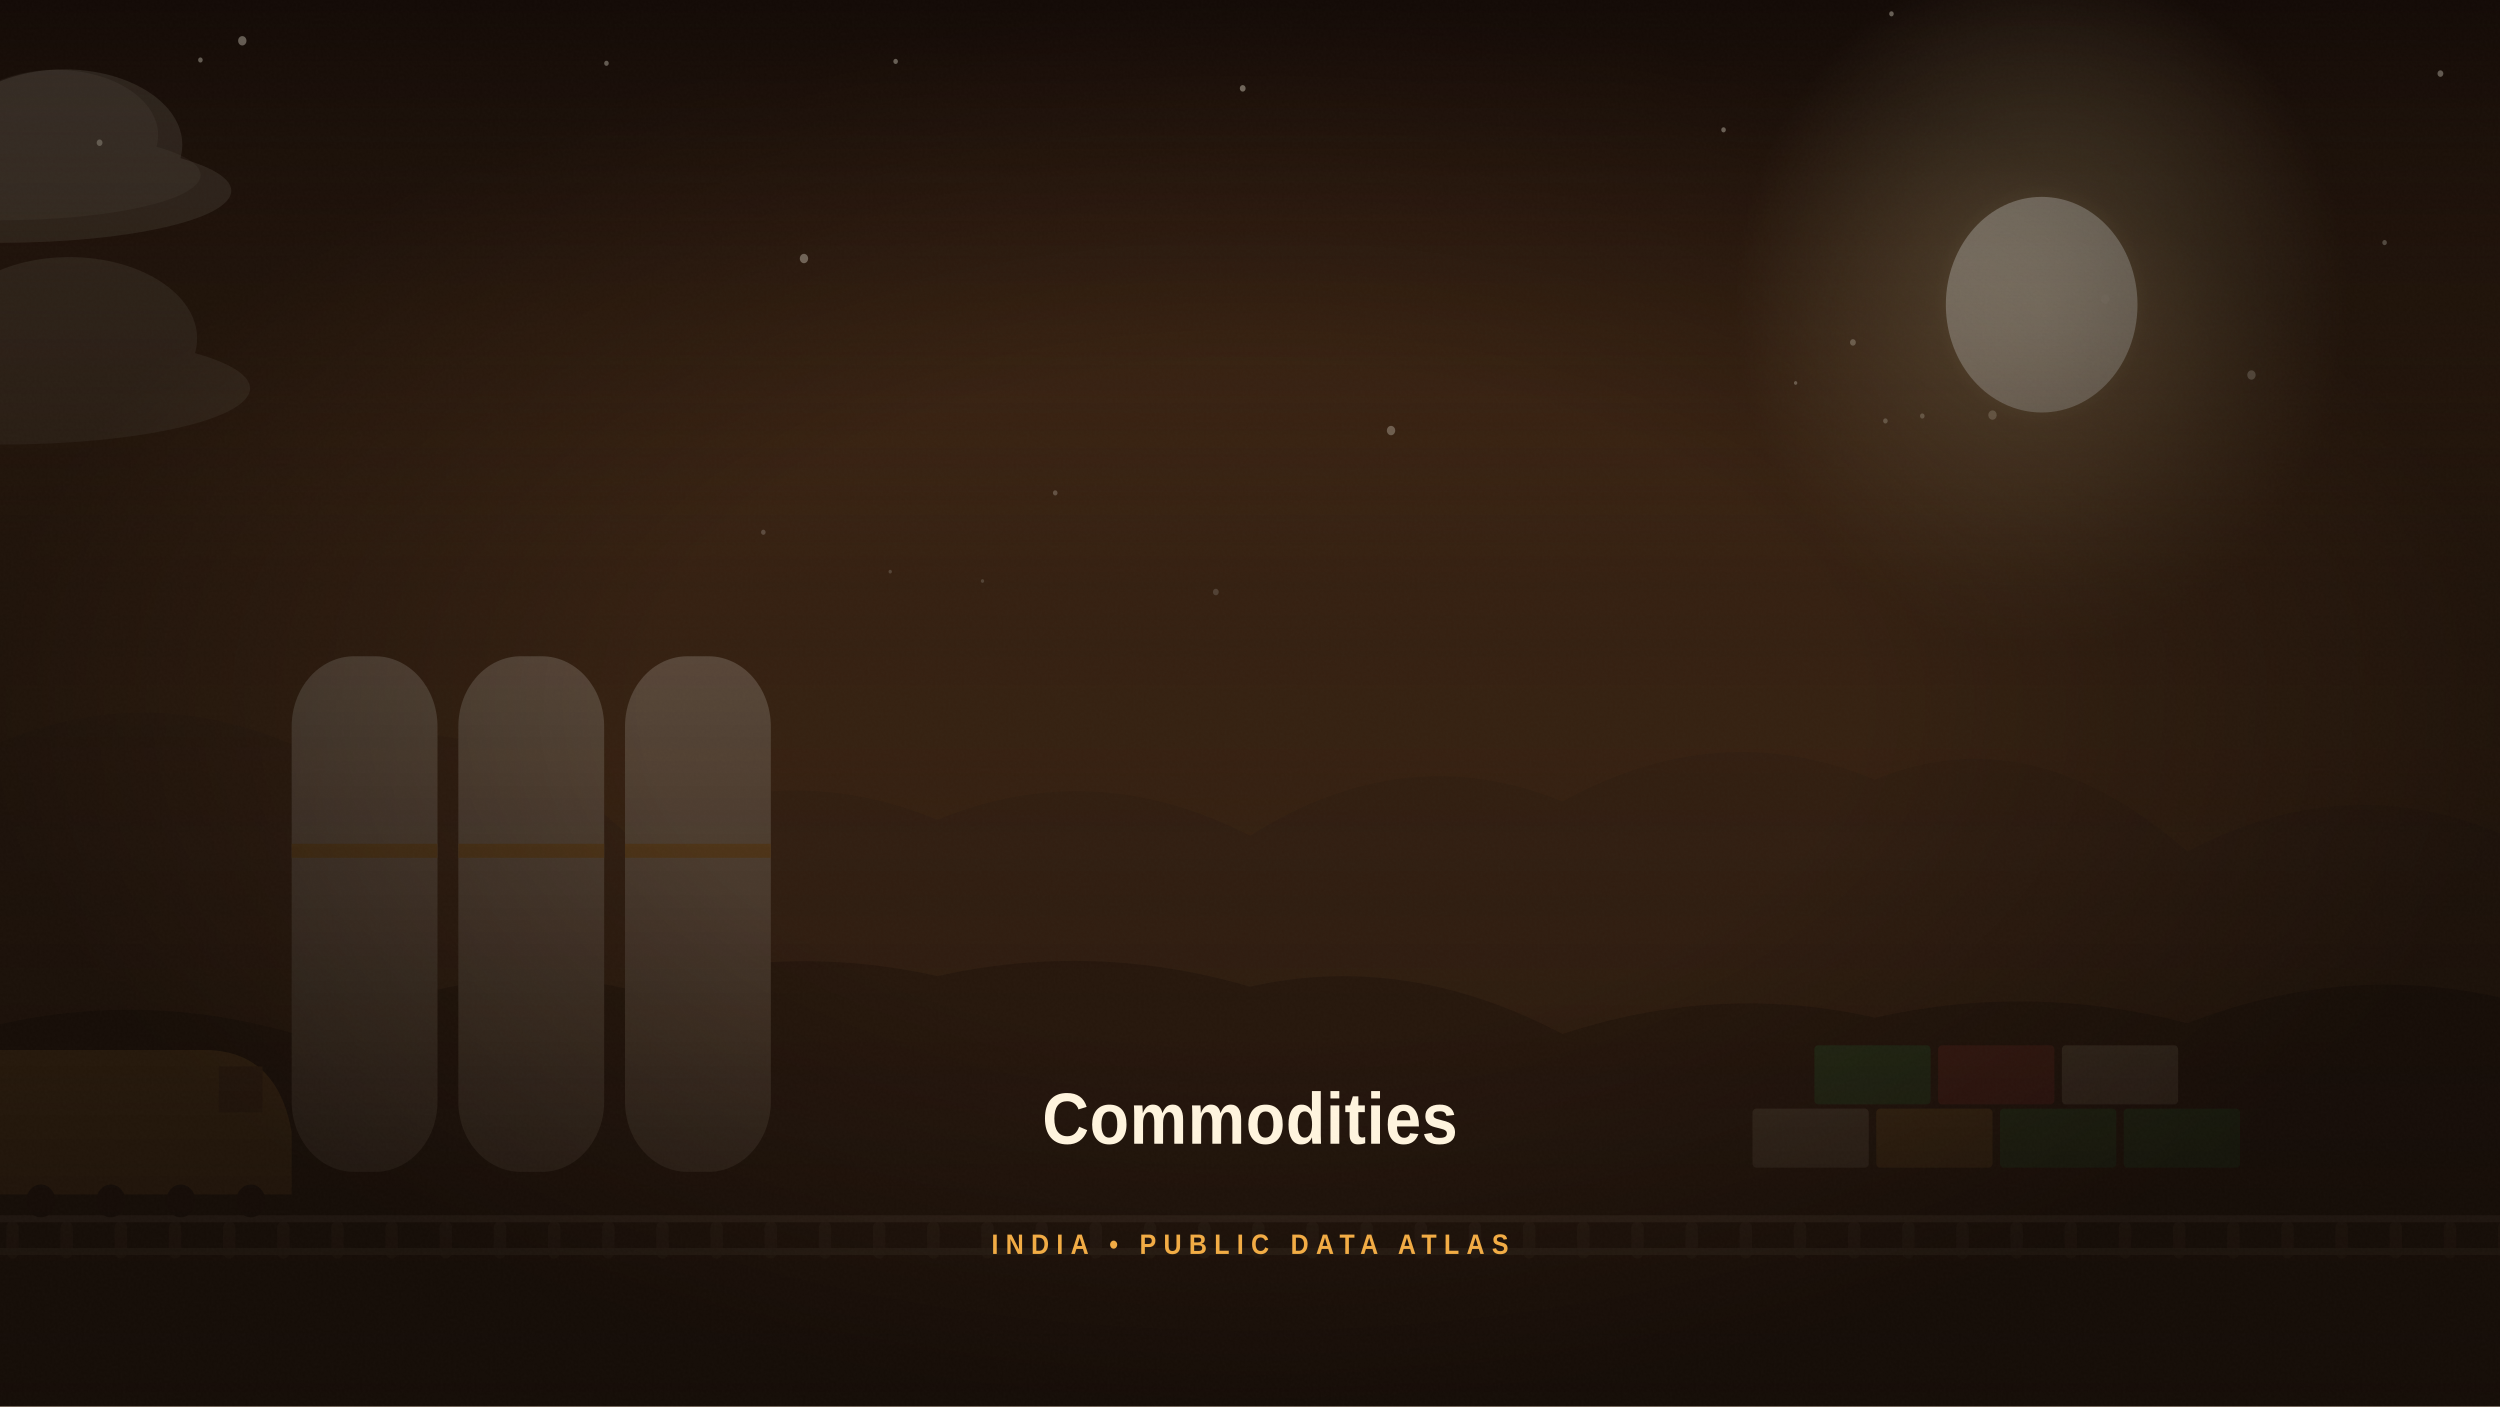
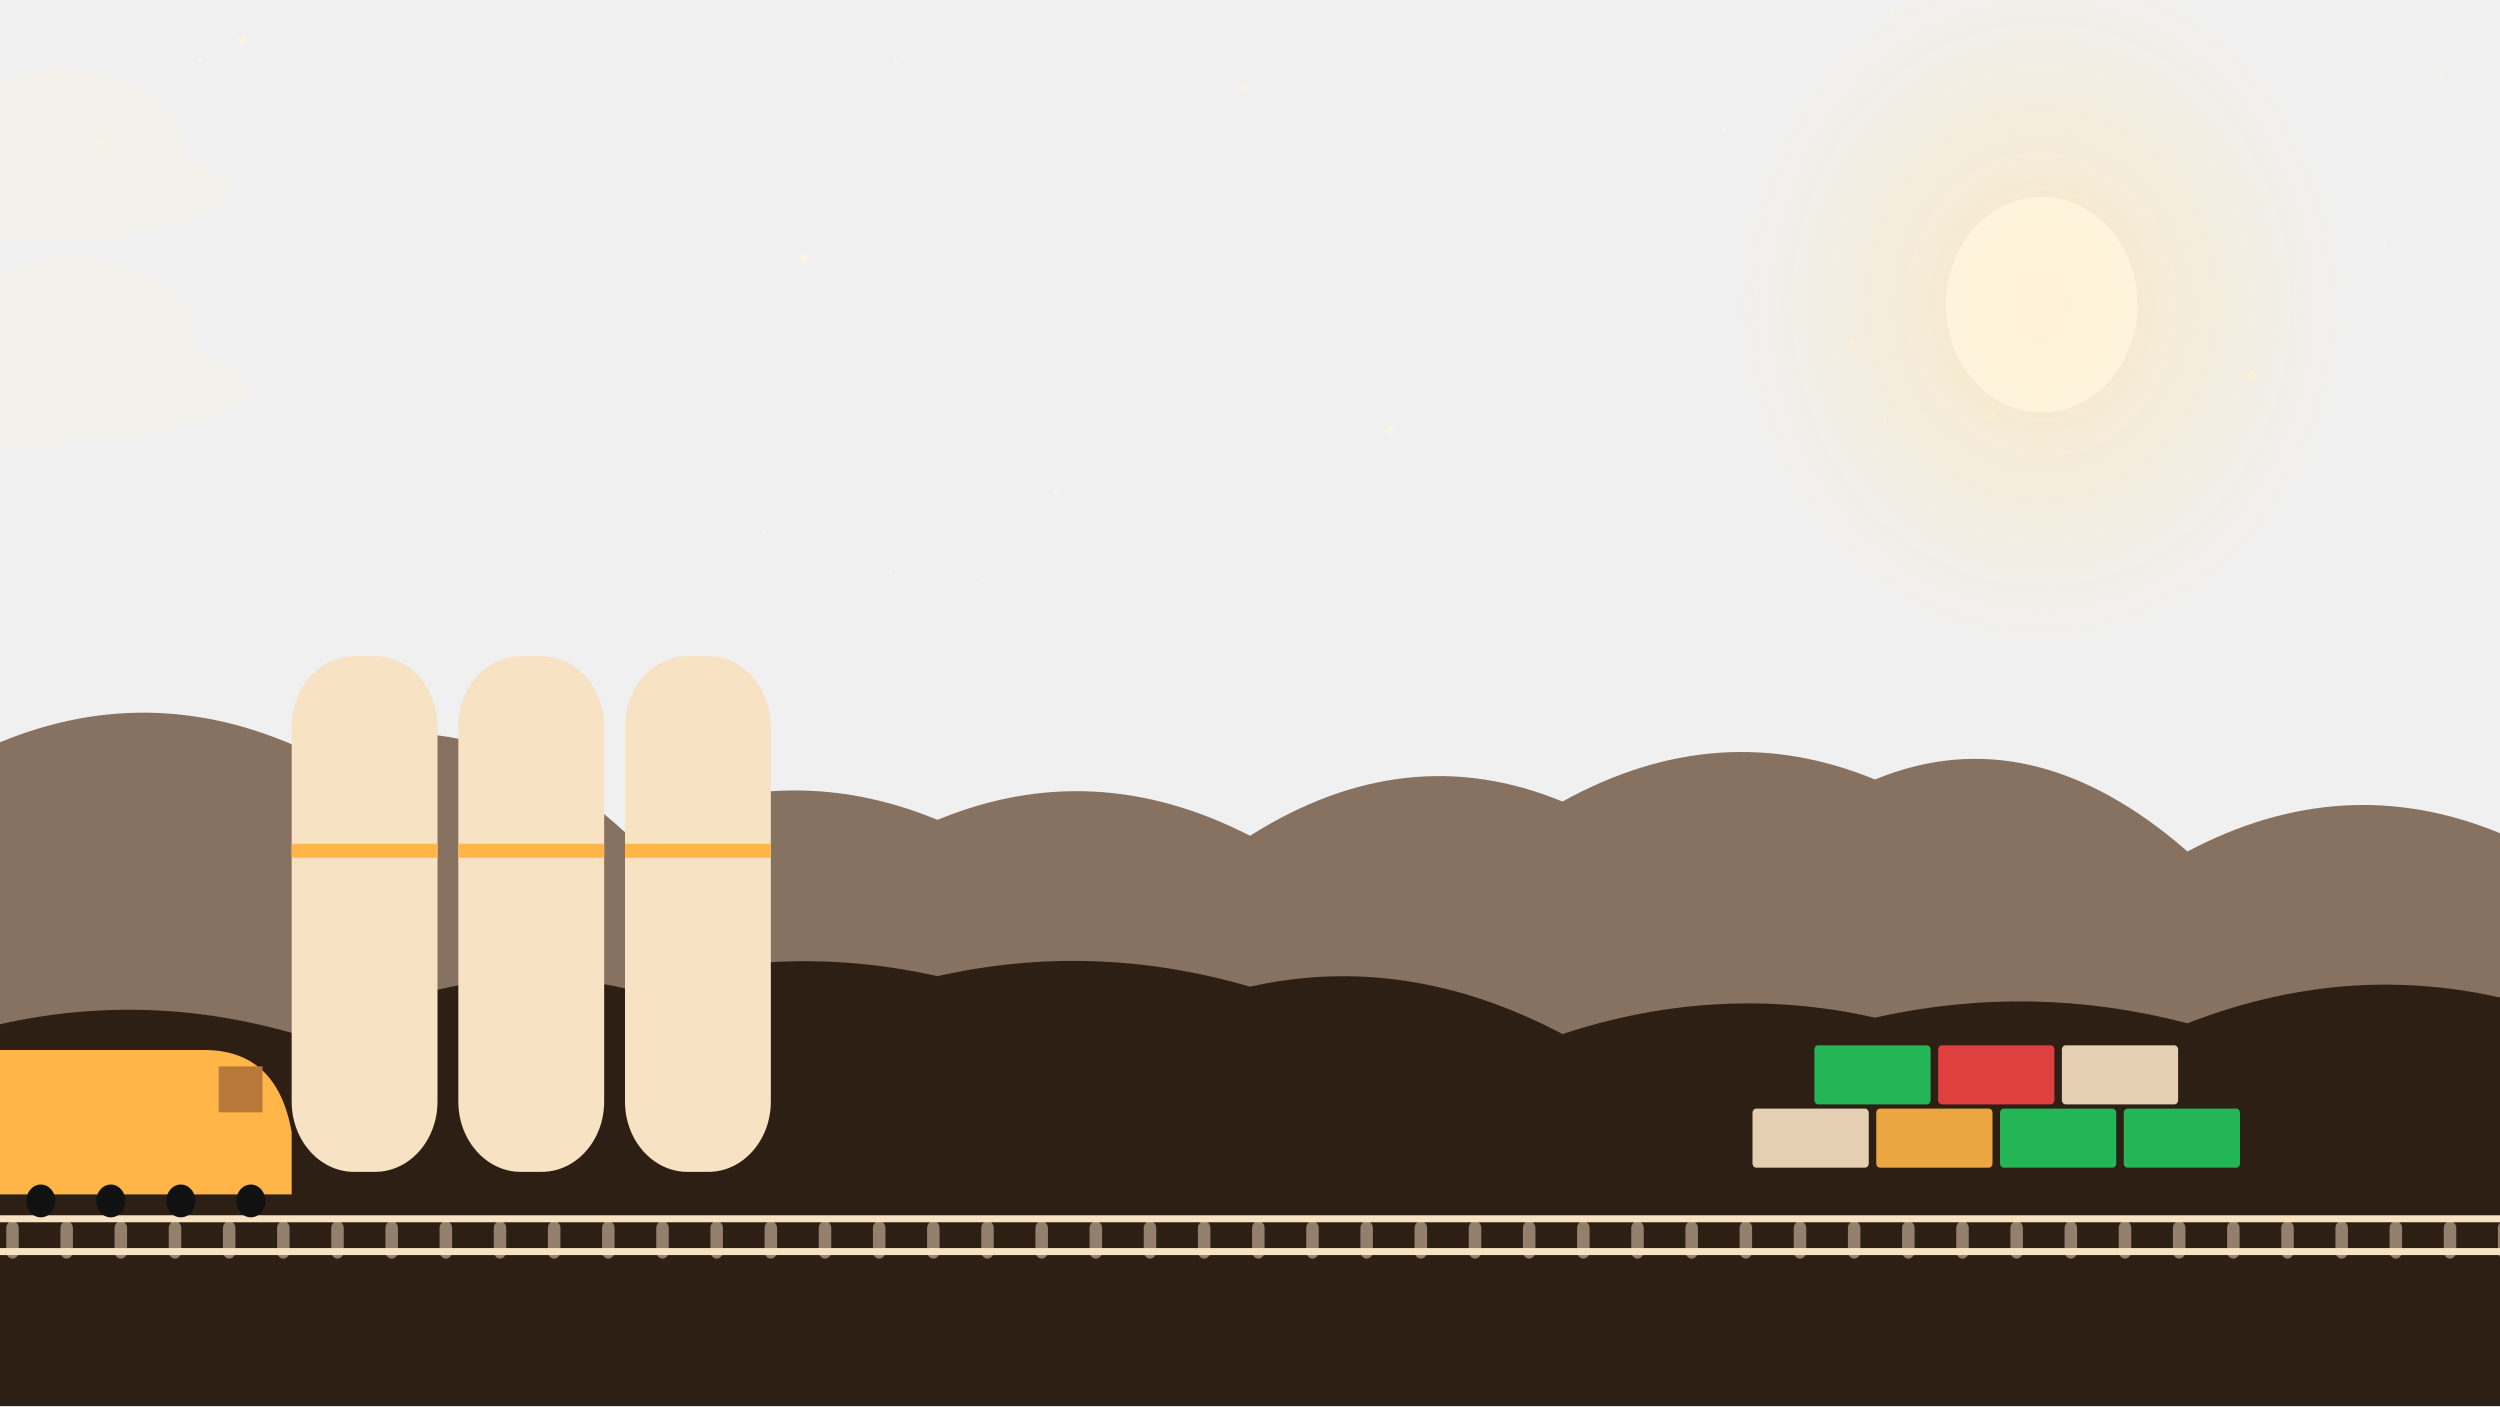
<svg xmlns="http://www.w3.org/2000/svg" viewBox="0 0 1600 900" preserveAspectRatio="xMidYMid slice" role="img" aria-hidden="true">
  <style>
.tw{animation:tw 4s ease-in-out infinite}
@keyframes tw{0%,100%{opacity:.2}50%{opacity:1}}
.rot{transform-box:view-box;transform-origin:0 0;animation:rot 16s linear infinite}
.rot-r{transform-box:view-box;transform-origin:0 0;animation:rot 12s linear infinite reverse}
.rot-slow{transform-box:view-box;transform-origin:0 0;animation:rot 40s linear infinite}
@keyframes rot{to{transform:rotate(360deg)}}
.swing{transform-box:view-box;transform-origin:0 0;animation:swing 5s ease-in-out infinite}
@keyframes swing{0%,100%{transform:rotate(-14deg)}50%{transform:rotate(14deg)}}
.needle{transform-box:view-box;transform-origin:0 0;animation:needle 7s ease-in-out infinite}
@keyframes needle{0%,100%{transform:rotate(-55deg)}60%{transform:rotate(38deg)}}
.smoke{transform-box:fill-box;transform-origin:center;animation:smoke 8s ease-out infinite;opacity:0}
@keyframes smoke{0%{transform:translate(0,0) scale(.5);opacity:0}20%{opacity:.5}100%{transform:translate(46px,-130px) scale(2);opacity:0}}
.bob{animation:bob 6s ease-in-out infinite}
@keyframes bob{50%{transform:translateY(7px)}}
.float{animation:float 7s ease-in-out infinite}
@keyframes float{50%{transform:translateY(-16px)}}
.drift{animation:drift 90s linear infinite}
@keyframes drift{from{transform:translateX(-420px)}to{transform:translateX(1320px)}}
.drive{animation:drive 16s linear infinite}
@keyframes drive{from{transform:translateX(-360px)}to{transform:translateX(1500px)}}
.drive-r{animation:driver 19s linear infinite}
@keyframes driver{from{transform:translateX(1500px)}to{transform:translateX(-360px)}}
.fly{animation:fly 20s linear infinite}
@keyframes fly{from{transform:translate(-360px,50px)}to{transform:translate(1560px,-70px)}}
.pulse{transform-box:fill-box;transform-origin:center;animation:pulse 5s ease-in-out infinite}
@keyframes pulse{50%{transform:scale(1.08);opacity:.75}}
.ping{transform-box:fill-box;transform-origin:center;animation:ping 3.2s ease-out infinite}
@keyframes ping{from{transform:scale(.35);opacity:.9}to{transform:scale(1.7);opacity:0}}
.draw{stroke-dasharray:1000;animation:draw 7s ease-in-out infinite alternate}
@keyframes draw{from{stroke-dashoffset:1000}to{stroke-dashoffset:0}}
.flow{stroke-dasharray:22 16;animation:flow 1.6s linear infinite}
@keyframes flow{to{stroke-dashoffset:-38}}
.wave{animation:wave 6s ease-in-out infinite}
@keyframes wave{50%{transform:translateX(-30px)}}
.drop{animation:drop 3.5s ease-in infinite}
@keyframes drop{0%{transform:translateY(-60px);opacity:0}25%{opacity:1}80%{transform:translateY(0);opacity:1}100%{transform:translateY(8px);opacity:0}}
.scroll{animation:scroll 14s linear infinite}
@keyframes scroll{to{transform:translateX(-120px)}}
@media (prefers-reduced-motion:reduce){*{animation:none!important}.smoke{opacity:.35}}
</style>
  <g transform="scale(1.333333 1.5)">
    <defs>
      <linearGradient id="skycommodities" x1="0" y1="0" x2="0" y2="1">
        <stop offset="0" stop-color="#21120a" />
        <stop offset="1" stop-color="#b8783a" />
      </linearGradient>
      <radialGradient id="glowcommodities">
        <stop offset="0" stop-color="#ffe3a3" stop-opacity=".95" />
        <stop offset=".35" stop-color="#ffe3a3" stop-opacity=".35" />
        <stop offset="1" stop-color="#ffe3a3" stop-opacity="0" />
      </radialGradient>
      <linearGradient id="groundcommodities" x1="0" y1="0" x2="0" y2="1">
        <stop offset="0" stop-color="#25160c" stop-opacity=".7" />
        <stop offset="1" stop-color="#25160c" />
      </linearGradient>
      <linearGradient id="lowercommodities" x1="0" y1="0" x2="0" y2="1">
        <stop offset="0" stop-color="#25160c" stop-opacity="0" />
        <stop offset=".42" stop-color="#25160c" stop-opacity=".72" />
        <stop offset="1" stop-color="#25160c" stop-opacity=".98" />
      </linearGradient>
      <radialGradient id="vignettecommodities">
        <stop offset=".48" stop-color="#000" stop-opacity="0" />
        <stop offset="1" stop-color="#000" stop-opacity=".42" />
      </radialGradient>
      <filter id="graincommodities" x="-5%" y="-5%" width="110%" height="110%">
        <feTurbulence type="fractalNoise" baseFrequency=".8" numOctaves="2" seed="184" />
        <feColorMatrix type="saturate" values="0" />
        <feComponentTransfer>
          <feFuncA type="table" tableValues="0 .12" />
        </feComponentTransfer>
      </filter>
    </defs>
-     <rect width="1200" height="600" fill="url(#skycommodities)" />
    <circle cx="1144.6" cy="103.5" r="1.1" fill="#fff4de" opacity=".7" class="tw" style="animation-delay:2.4s" />
    <circle cx="1010.5" cy="127.6" r="2" fill="#fff4de" opacity=".7" />
    <circle cx="861.9" cy="163.4" r="0.8" fill="#fff4de" opacity=".7" />
    <circle cx="596.5" cy="37.7" r="1.4" fill="#fff4de" opacity=".7" class="tw" style="animation-delay:2s" />
    <circle cx="907.9" cy="5.9" r="1.1" fill="#fff4de" opacity=".7" />
    <circle cx="956.4" cy="177.1" r="2" fill="#fff4de" opacity=".7" />
    <circle cx="905" cy="179.6" r="1.1" fill="#fff4de" opacity=".7" class="tw" style="animation-delay:1.2s" />
    <circle cx="96.2" cy="25.6" r="1.1" fill="#fff4de" opacity=".7" />
    <circle cx="429.9" cy="26.2" r="1.1" fill="#fff4de" opacity=".7" />
    <circle cx="506.5" cy="210.3" r="1.1" fill="#fff4de" opacity=".7" class="tw" style="animation-delay:2.4s" />
    <circle cx="385.9" cy="110.3" r="2" fill="#fff4de" opacity=".7" />
    <circle cx="922.7" cy="177.5" r="1.1" fill="#fff4de" opacity=".7" />
    <circle cx="667.7" cy="183.7" r="2" fill="#fff4de" opacity=".7" class="tw" style="animation-delay:4s" />
    <circle cx="889.4" cy="146.1" r="1.4" fill="#fff4de" opacity=".7" />
    <circle cx="1171.4" cy="31.4" r="1.4" fill="#fff4de" opacity=".7" />
    <circle cx="471.6" cy="247.9" r="0.8" fill="#fff4de" opacity=".7" class="tw" style="animation-delay:1.7s" />
    <circle cx="47.8" cy="60.9" r="1.4" fill="#fff4de" opacity=".7" />
    <circle cx="827.3" cy="55.4" r="1.1" fill="#fff4de" opacity=".7" />
    <circle cx="583.6" cy="252.6" r="1.4" fill="#fff4de" opacity=".7" class="tw" style="animation-delay:2.8s" />
    <circle cx="291.1" cy="27" r="1.1" fill="#fff4de" opacity=".7" />
    <circle cx="1080.7" cy="160" r="2" fill="#fff4de" opacity=".7" />
    <circle cx="116.3" cy="17.4" r="2" fill="#fff4de" opacity=".7" class="tw" style="animation-delay:2.7s" />
    <circle cx="427.3" cy="243.9" r="0.8" fill="#fff4de" opacity=".7" />
    <circle cx="366.4" cy="227.1" r="1.1" fill="#fff4de" opacity=".7" />
    <circle cx="980" cy="130" r="147.2" fill="url(#glowcommodities)" class="pulse" />
    <circle cx="980" cy="130" r="46" fill="#fff4de" opacity=".85" />
    <g class="drift" style="animation-delay:-18.8s" opacity="0.1">
      <g transform="translate(0 74.7)">
        <ellipse cx="0" cy="0" rx="96.3" ry="19.3" fill="#fff4de" />
        <ellipse cx="-32.1" cy="-12.8" rx="42.8" ry="21.4" fill="#fff4de" />
        <ellipse cx="26.7" cy="-17.1" rx="49.2" ry="27.8" fill="#fff4de" />
      </g>
    </g>
    <g class="drift" style="animation-delay:-9.5s" opacity="0.2">
      <g transform="translate(0 165.7)">
        <ellipse cx="0" cy="0" rx="120" ry="24" fill="#fff4de" />
        <ellipse cx="-40" cy="-16" rx="53.3" ry="26.7" fill="#fff4de" />
        <ellipse cx="33.3" cy="-21.3" rx="61.3" ry="34.7" fill="#fff4de" />
      </g>
    </g>
    <g class="drift" style="animation-delay:-63.6s" opacity="0.2">
      <g transform="translate(0 81.4)">
        <ellipse cx="0" cy="0" rx="111" ry="22.2" fill="#fff4de" />
        <ellipse cx="-37" cy="-14.8" rx="49.3" ry="24.7" fill="#fff4de" />
        <ellipse cx="30.8" cy="-19.7" rx="56.7" ry="32.1" fill="#fff4de" />
      </g>
    </g>
    <path d="M-200 600 L-150 369.3 Q-75 289.2 0 316.7 Q75 289.2 150 321.6 Q225 294.1 300 355.1 Q375 322.3 450 349.8 Q525 322.3 600 356.6 Q675 314.5 750 342 Q825 305.1 900 332.6 Q975 305.1 1050 363.3 Q1125 328 1200 355.5 Q1275 289 1350 316.5 L1400 600Z" fill="#5a3a22" opacity="0.7" />
    <path d="M-200 600 L-150 433.4 Q-75 418.4 0 437 Q75 422 150 443.4 Q225 406.7 300 421.7 Q375 401.5 450 416.5 Q525 401.5 600 421 Q675 406 750 441.2 Q825 419.2 900 434.2 Q975 419.2 1050 436.6 Q1125 410.6 1200 425.6 Q1275 407.9 1350 422.9 L1400 600Z" fill="#25160c" opacity="0.9" />
-     <rect x="-10" y="500" width="1220" height="110" rx="0" fill="url(#groundcommodities)" />
    <g transform="translate(300 500) scale(1)">
      <rect x="-160" y="-220" width="70" height="220" rx="30" fill="#f7e2c4" />
      <rect x="-160" y="-140" width="70" height="6" rx="0" fill="#ffb547" />
      <rect x="-80" y="-220" width="70" height="220" rx="30" fill="#f7e2c4" />
      <rect x="-80" y="-140" width="70" height="6" rx="0" fill="#ffb547" />
      <rect x="0" y="-220" width="70" height="220" rx="30" fill="#f7e2c4" />
      <rect x="0" y="-140" width="70" height="6" rx="0" fill="#ffb547" />
    </g>
    <path d="M-20 524 v10 M6 524 v10 M32 524 v10 M58 524 v10 M84 524 v10 M110 524 v10 M136 524 v10 M162 524 v10 M188 524 v10 M214 524 v10 M240 524 v10 M266 524 v10 M292 524 v10 M318 524 v10 M344 524 v10 M370 524 v10 M396 524 v10 M422 524 v10 M448 524 v10 M474 524 v10 M500 524 v10 M526 524 v10 M552 524 v10 M578 524 v10 M604 524 v10 M630 524 v10 M656 524 v10 M682 524 v10 M708 524 v10 M734 524 v10 M760 524 v10 M786 524 v10 M812 524 v10 M838 524 v10 M864 524 v10 M890 524 v10 M916 524 v10 M942 524 v10 M968 524 v10 M994 524 v10 M1020 524 v10 M1046 524 v10 M1072 524 v10 M1098 524 v10 M1124 524 v10 M1150 524 v10 M1176 524 v10 M1202 524 v10 " fill="none" stroke="#f7e2c4" stroke-width="6" stroke-linecap="round" stroke-linejoin="round" opacity=".5" />
    <path d="M-20 520H1220M-20 534H1220" fill="none" stroke="#f7e2c4" stroke-width="3" stroke-linecap="round" stroke-linejoin="round" />
    <g transform="translate(0 518) scale(0.7)" class="drive">
      <path d="M0 -100 H140 Q190 -100 200 -50 V-12 H0Z" fill="#ffb547" />
      <rect x="150" y="-90" width="30" height="28" rx="0" fill="#b8783a" />
      <rect x="-190" y="-100" width="180" height="88" rx="8" fill="#f7e2c4" />
      <rect x="-176" y="-86" width="30" height="26" rx="3" fill="#ffe3a3" opacity=".8" />
      <rect x="-134" y="-86" width="30" height="26" rx="3" fill="#ffe3a3" opacity=".8" />
      <rect x="-92" y="-86" width="30" height="26" rx="3" fill="#ffe3a3" opacity=".8" />
      <rect x="-50" y="-86" width="30" height="26" rx="3" fill="#ffe3a3" opacity=".8" />
      <rect x="-380" y="-100" width="180" height="88" rx="8" fill="#f7e2c4" />
      <rect x="-366" y="-86" width="30" height="26" rx="3" fill="#ffe3a3" opacity=".8" />
      <rect x="-324" y="-86" width="30" height="26" rx="3" fill="#ffe3a3" opacity=".8" />
      <rect x="-282" y="-86" width="30" height="26" rx="3" fill="#ffe3a3" opacity=".8" />
      <rect x="-240" y="-86" width="30" height="26" rx="3" fill="#ffe3a3" opacity=".8" />
      <rect x="-570" y="-100" width="180" height="88" rx="8" fill="#f7e2c4" />
      <rect x="-556" y="-86" width="30" height="26" rx="3" fill="#ffe3a3" opacity=".8" />
      <rect x="-514" y="-86" width="30" height="26" rx="3" fill="#ffe3a3" opacity=".8" />
      <rect x="-472" y="-86" width="30" height="26" rx="3" fill="#ffe3a3" opacity=".8" />
      <rect x="-430" y="-86" width="30" height="26" rx="3" fill="#ffe3a3" opacity=".8" />
      <rect x="-760" y="-100" width="180" height="88" rx="8" fill="#f7e2c4" />
      <rect x="-746" y="-86" width="30" height="26" rx="3" fill="#ffe3a3" opacity=".8" />
      <rect x="-704" y="-86" width="30" height="26" rx="3" fill="#ffe3a3" opacity=".8" />
      <rect x="-662" y="-86" width="30" height="26" rx="3" fill="#ffe3a3" opacity=".8" />
      <rect x="-620" y="-86" width="30" height="26" rx="3" fill="#ffe3a3" opacity=".8" />
      <circle cx="-740" cy="-8" r="10" fill="#111" />
      <circle cx="-692" cy="-8" r="10" fill="#111" />
      <circle cx="-644" cy="-8" r="10" fill="#111" />
      <circle cx="-596" cy="-8" r="10" fill="#111" />
      <circle cx="-548" cy="-8" r="10" fill="#111" />
      <circle cx="-500" cy="-8" r="10" fill="#111" />
      <circle cx="-452" cy="-8" r="10" fill="#111" />
      <circle cx="-404" cy="-8" r="10" fill="#111" />
      <circle cx="-356" cy="-8" r="10" fill="#111" />
      <circle cx="-308" cy="-8" r="10" fill="#111" />
      <circle cx="-260" cy="-8" r="10" fill="#111" />
      <circle cx="-212" cy="-8" r="10" fill="#111" />
      <circle cx="-164" cy="-8" r="10" fill="#111" />
      <circle cx="-116" cy="-8" r="10" fill="#111" />
      <circle cx="-68" cy="-8" r="10" fill="#111" />
      <circle cx="-20" cy="-8" r="10" fill="#111" />
      <circle cx="28" cy="-8" r="10" fill="#111" />
      <circle cx="76" cy="-8" r="10" fill="#111" />
      <circle cx="124" cy="-8" r="10" fill="#111" />
      <circle cx="172" cy="-8" r="10" fill="#111" />
    </g>
    <g transform="translate(960 500) scale(0.9)">
      <rect x="-132" y="-30" width="62" height="28" rx="2" fill="#f7e2c4" opacity=".9" />
      <rect x="-66" y="-30" width="62" height="28" rx="2" fill="#ffb547" opacity=".9" />
      <rect x="0" y="-30" width="62" height="28" rx="2" fill="#22c55e" opacity=".9" />
      <rect x="66" y="-30" width="62" height="28" rx="2" fill="#22c55e" opacity=".9" />
      <rect x="-99" y="-60" width="62" height="28" rx="2" fill="#22c55e" opacity=".9" />
      <rect x="-33" y="-60" width="62" height="28" rx="2" fill="#ef4444" opacity=".9" />
      <rect x="33" y="-60" width="62" height="28" rx="2" fill="#f7e2c4" opacity=".9" />
    </g>
-     <rect width="1200" height="600" fill="#21120a" opacity=".08" />
-     <rect width="1200" height="600" fill="url(#lowercommodities)" />
-     <rect width="1200" height="600" fill="url(#vignettecommodities)" />
-     <text x="600" y="488" text-anchor="middle" font-family="Arial, Helvetica, sans-serif" font-size="31" font-weight="700" letter-spacing=".3" fill="#fff4de">Commodities</text>
-     <text x="600" y="535" text-anchor="middle" font-family="Arial, Helvetica, sans-serif" font-size="12" font-weight="600" letter-spacing="3.5" fill="#ffb547" opacity=".94">INDIA  •  PUBLIC DATA ATLAS</text>
-     <rect width="1200" height="600" fill="#fff" filter="url(#graincommodities)" opacity=".16" />
  </g>
</svg>
